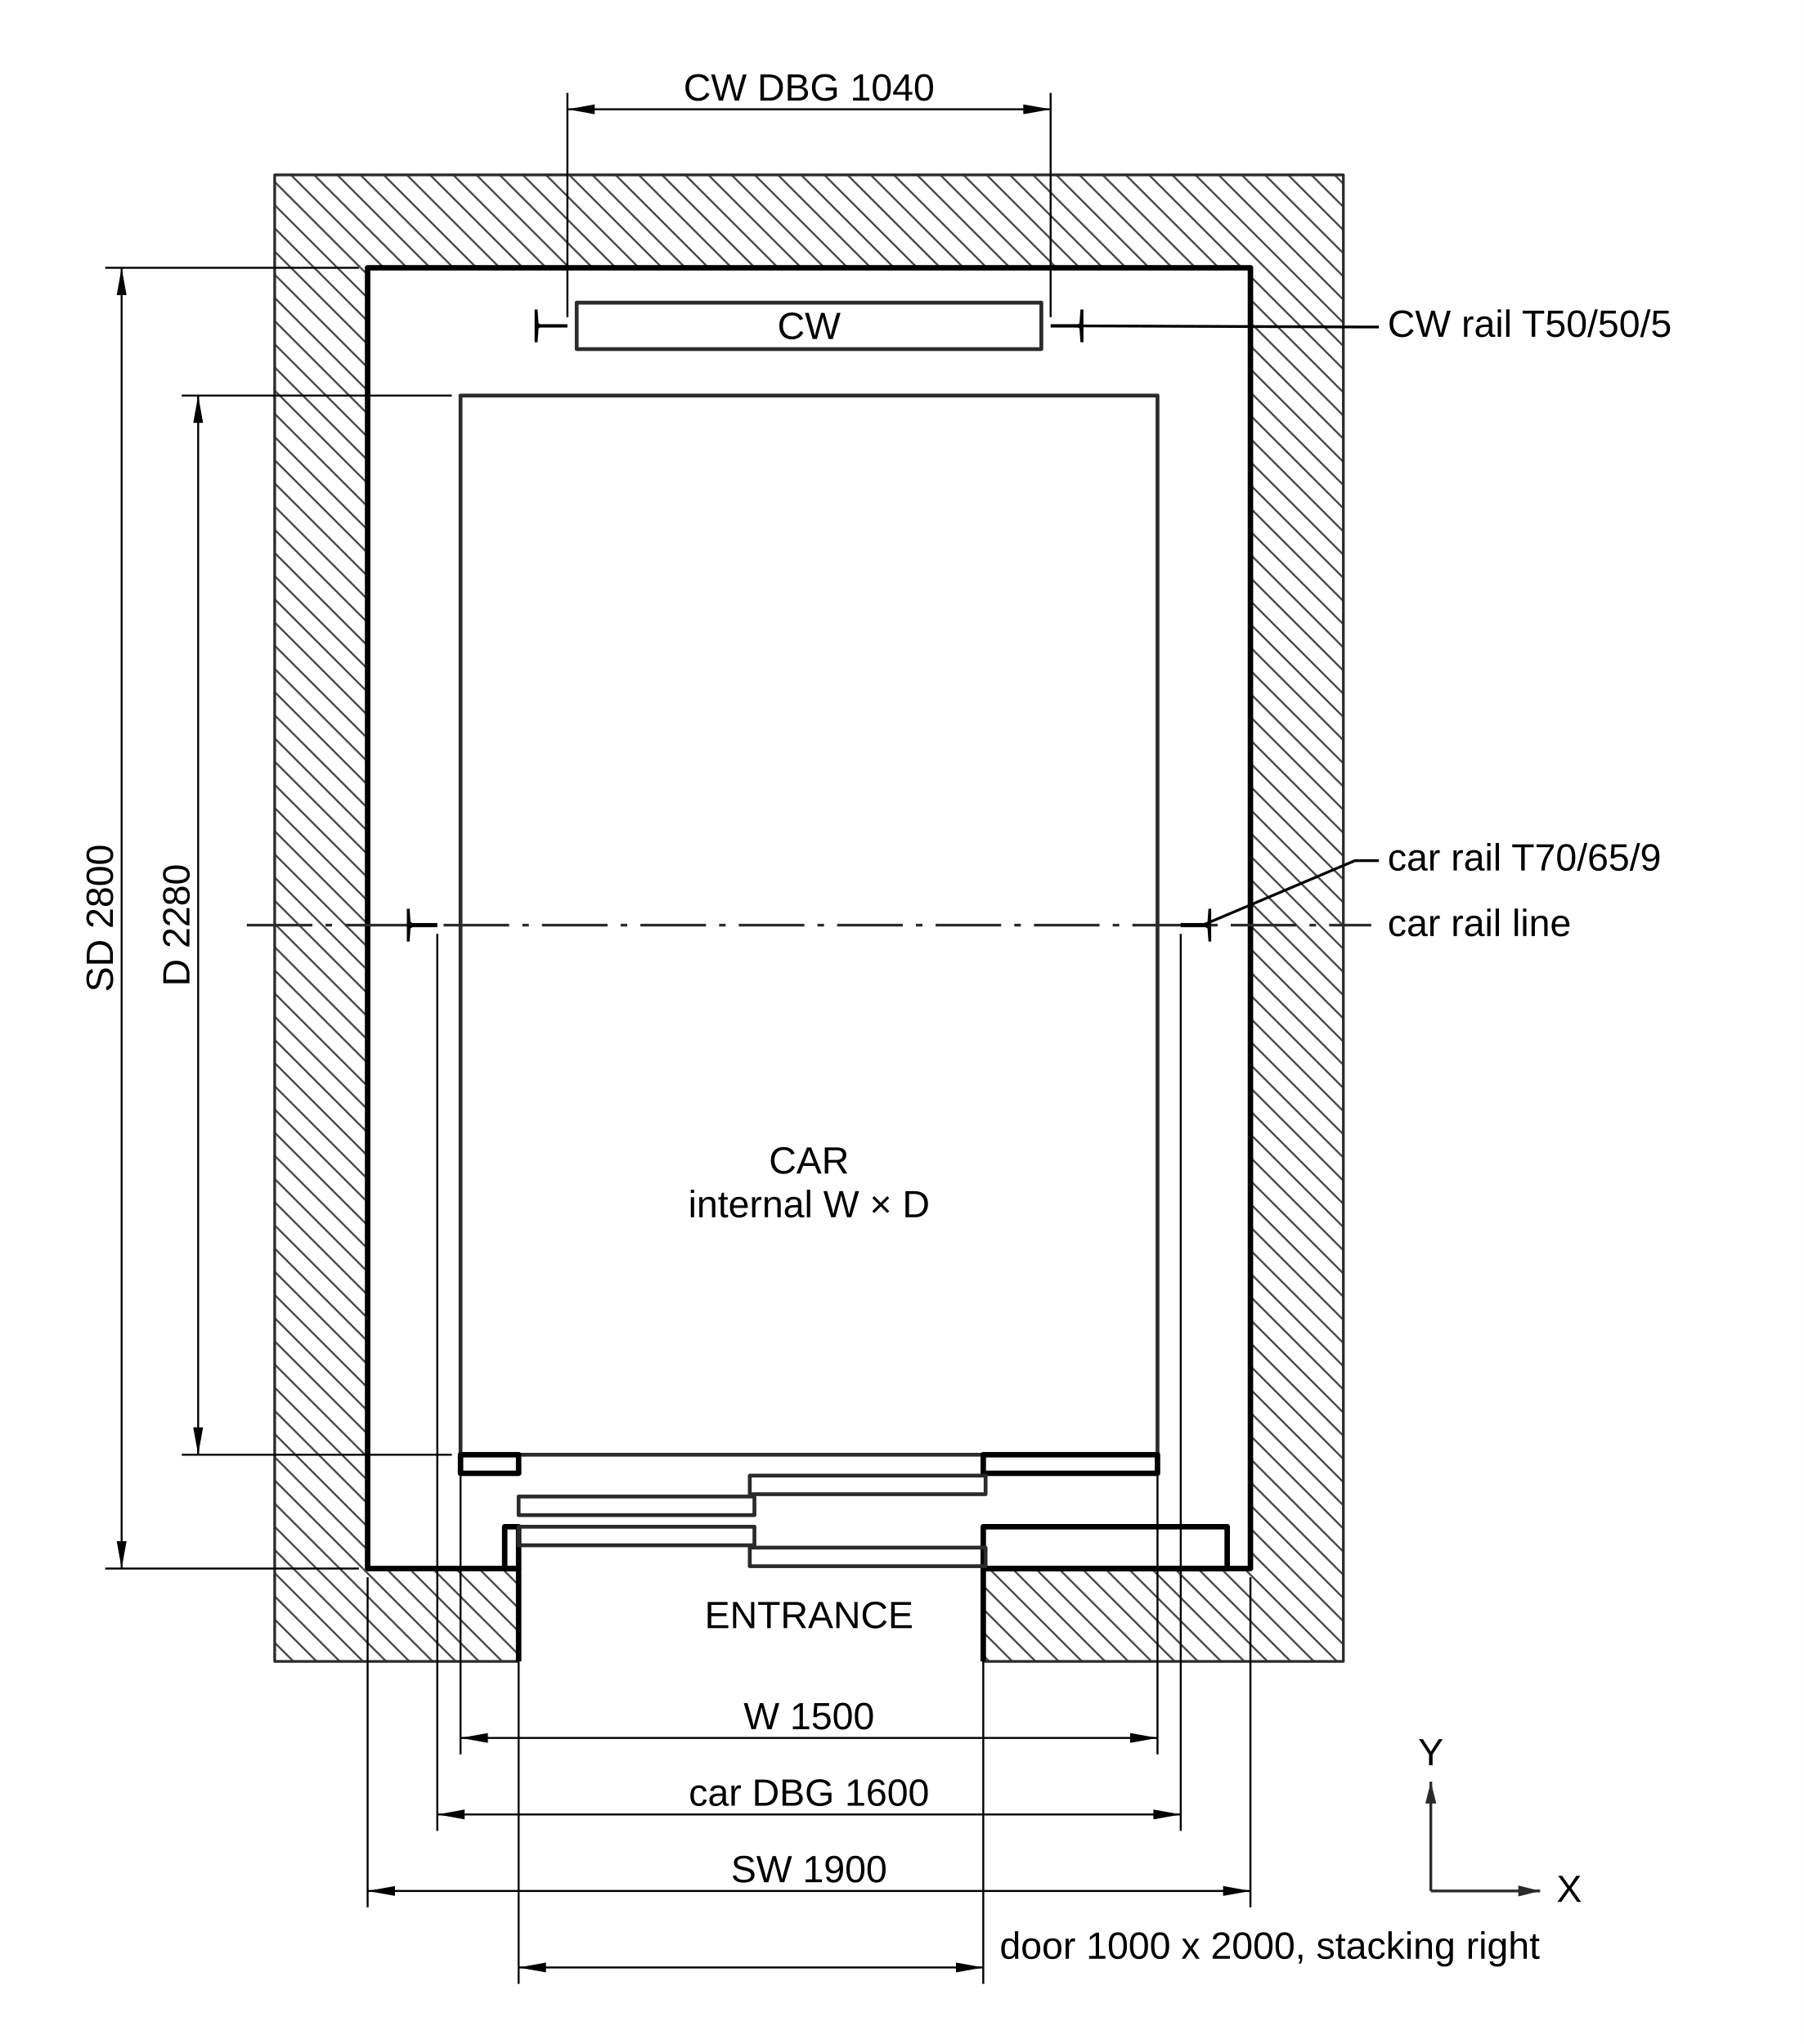
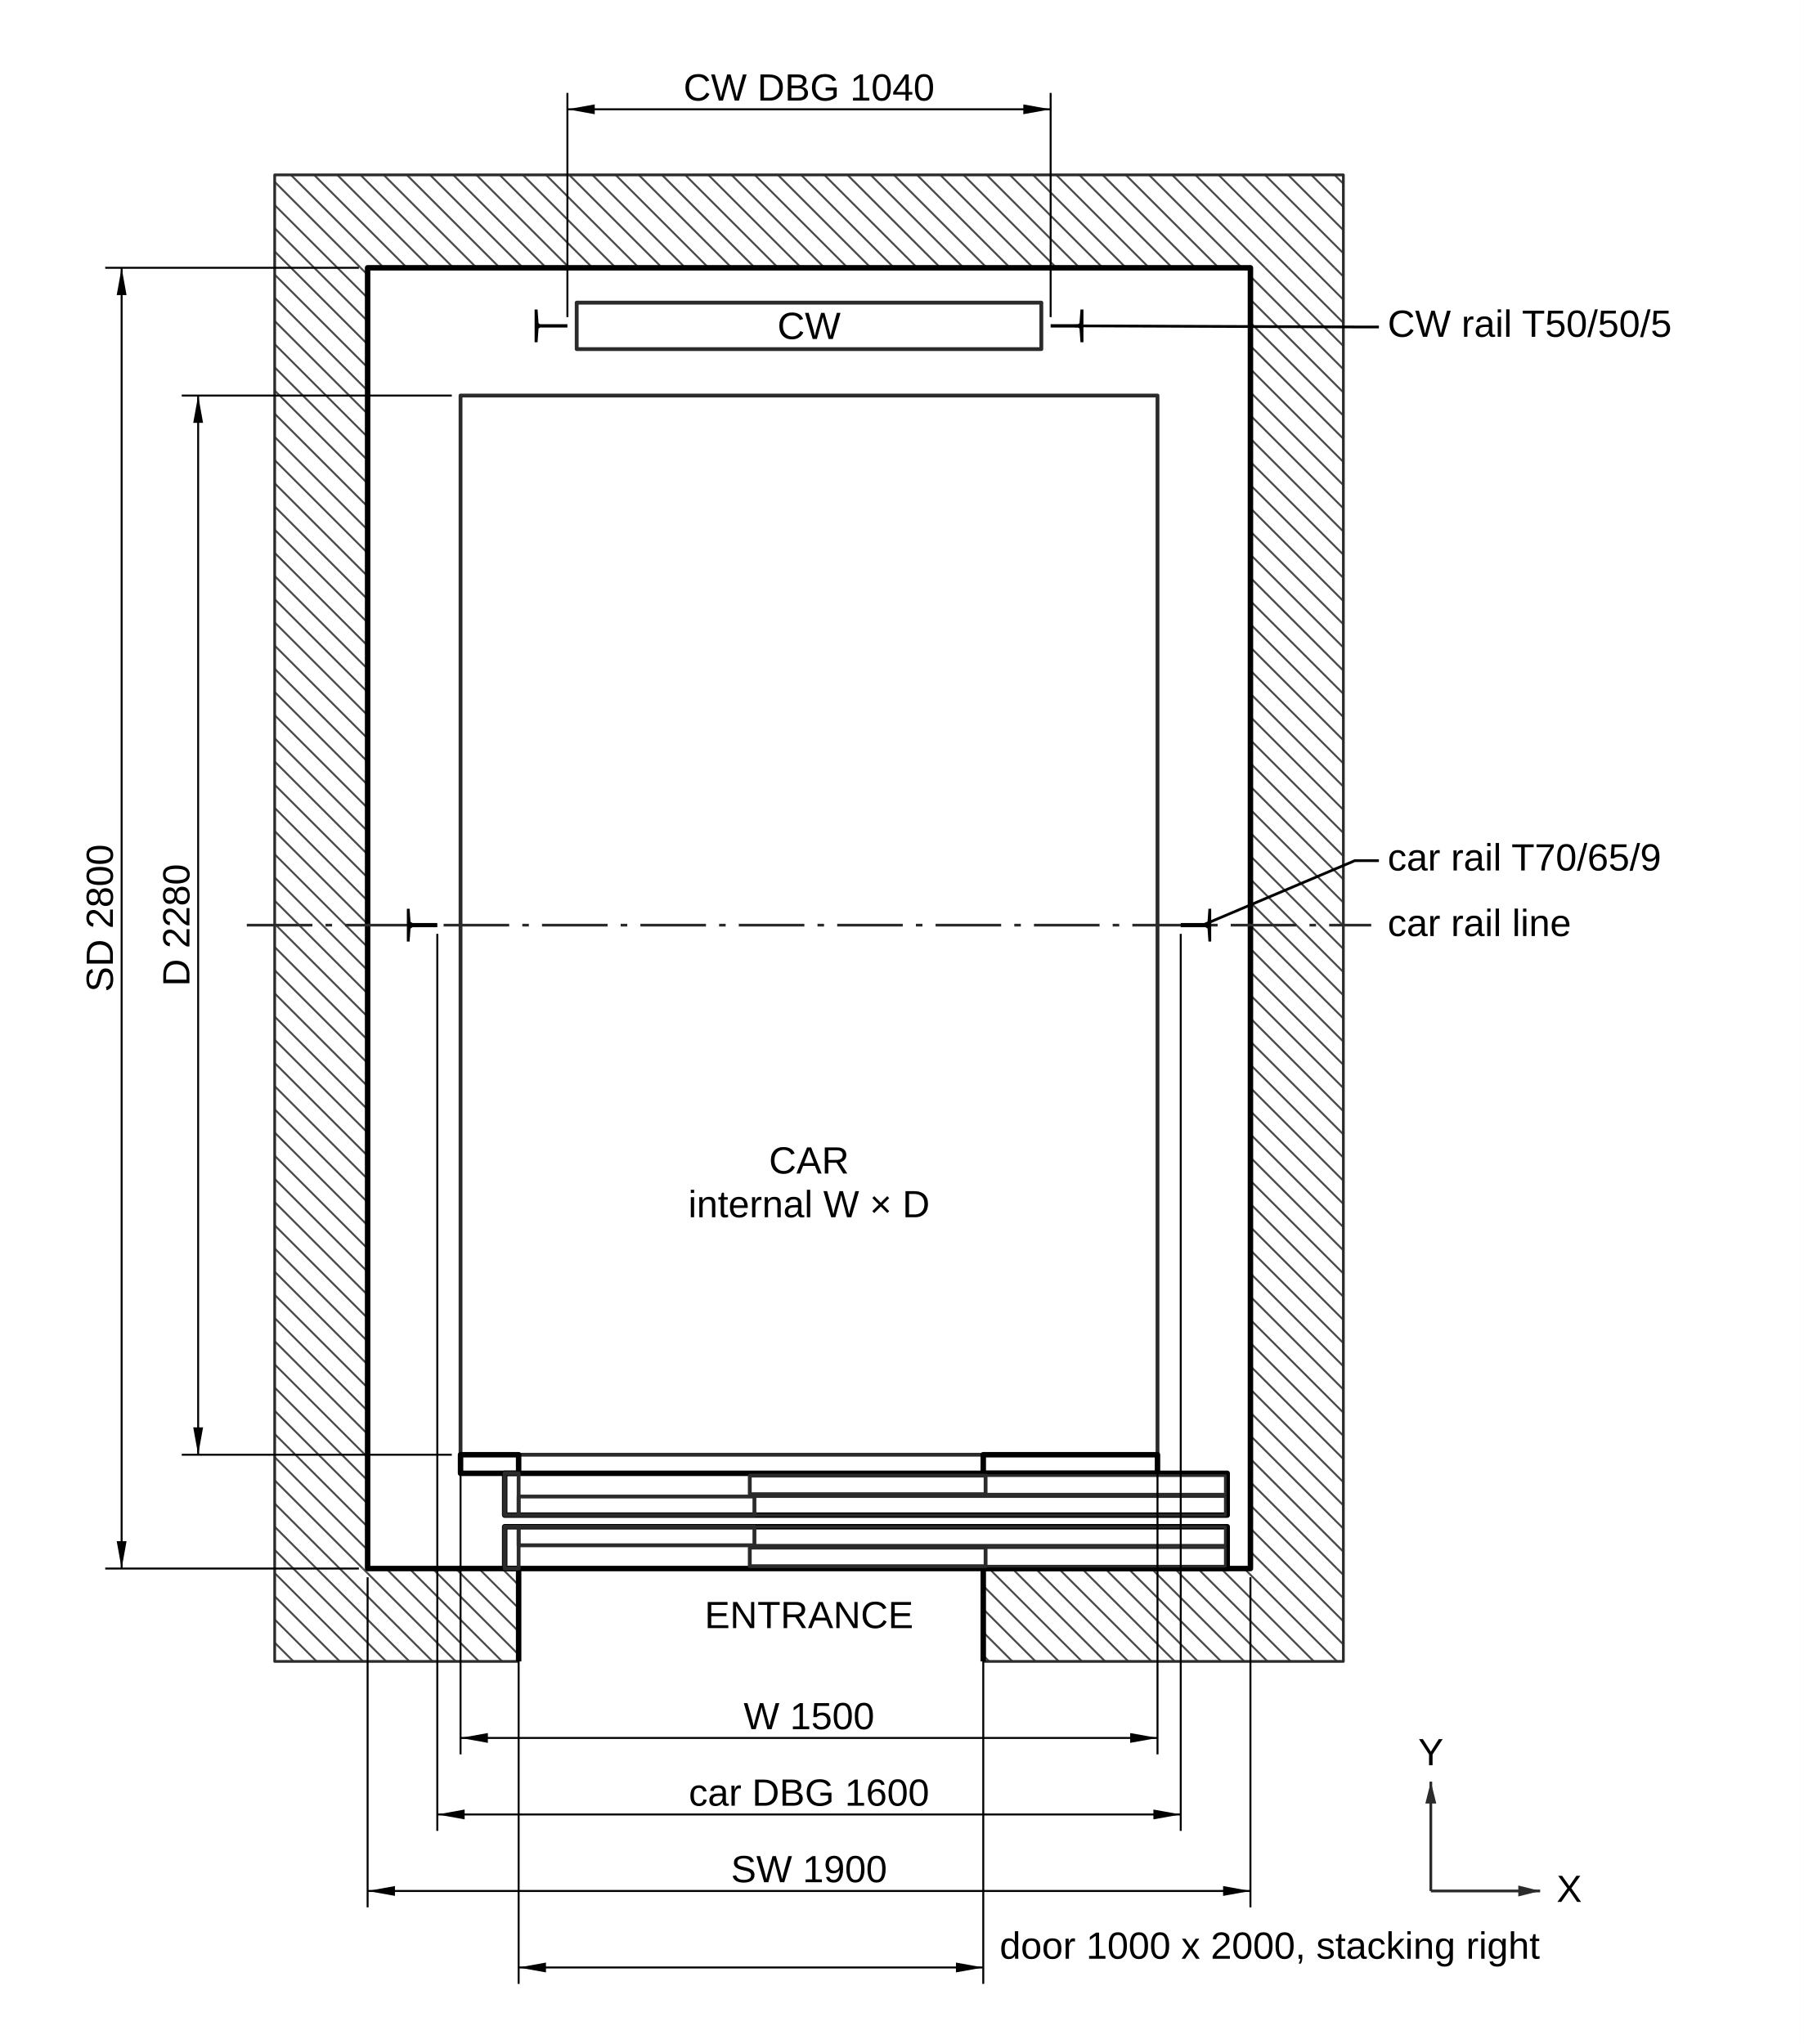
<svg xmlns="http://www.w3.org/2000/svg" version="1.1" width="165mm" height="187mm" viewBox="0 0 1650 1870" data-figure="F1" data-view="0.043,-200,3000,25.125,16">
  <rect x="0" y="0" width="1650" height="1870" fill="#FFFFFF" />
  <polyline points="1220.66,160 1228.75,168.09" fill="none" stroke="#4A4A4A" stroke-width="1.8" stroke-linejoin="round" stroke-linecap="butt" />
  <polyline points="1199.45,160 1228.75,189.3" fill="none" stroke="#4A4A4A" stroke-width="1.8" stroke-linejoin="round" stroke-linecap="butt" />
  <polyline points="1178.23,160 1228.75,210.52" fill="none" stroke="#4A4A4A" stroke-width="1.8" stroke-linejoin="round" stroke-linecap="butt" />
  <polyline points="1157.02,160 1228.75,231.73" fill="none" stroke="#4A4A4A" stroke-width="1.8" stroke-linejoin="round" stroke-linecap="butt" />
  <polyline points="1135.81,160 1220.81,245" fill="none" stroke="#4A4A4A" stroke-width="1.8" stroke-linejoin="round" stroke-linecap="butt" />
  <polyline points="1114.59,160 1199.59,245" fill="none" stroke="#4A4A4A" stroke-width="1.8" stroke-linejoin="round" stroke-linecap="butt" />
  <polyline points="1093.38,160 1178.38,245" fill="none" stroke="#4A4A4A" stroke-width="1.8" stroke-linejoin="round" stroke-linecap="butt" />
  <polyline points="1072.17,160 1157.17,245" fill="none" stroke="#4A4A4A" stroke-width="1.8" stroke-linejoin="round" stroke-linecap="butt" />
  <polyline points="1050.95,160 1135.95,245" fill="none" stroke="#4A4A4A" stroke-width="1.8" stroke-linejoin="round" stroke-linecap="butt" />
  <polyline points="1029.74,160 1114.74,245" fill="none" stroke="#4A4A4A" stroke-width="1.8" stroke-linejoin="round" stroke-linecap="butt" />
  <polyline points="1008.53,160 1093.53,245" fill="none" stroke="#4A4A4A" stroke-width="1.8" stroke-linejoin="round" stroke-linecap="butt" />
  <polyline points="987.31,160 1072.31,245" fill="none" stroke="#4A4A4A" stroke-width="1.8" stroke-linejoin="round" stroke-linecap="butt" />
  <polyline points="966.1,160 1051.1,245" fill="none" stroke="#4A4A4A" stroke-width="1.8" stroke-linejoin="round" stroke-linecap="butt" />
  <polyline points="944.89,160 1029.89,245" fill="none" stroke="#4A4A4A" stroke-width="1.8" stroke-linejoin="round" stroke-linecap="butt" />
  <polyline points="923.68,160 1008.68,245" fill="none" stroke="#4A4A4A" stroke-width="1.8" stroke-linejoin="round" stroke-linecap="butt" />
  <polyline points="902.46,160 987.46,245" fill="none" stroke="#4A4A4A" stroke-width="1.8" stroke-linejoin="round" stroke-linecap="butt" />
  <polyline points="881.25,160 966.25,245" fill="none" stroke="#4A4A4A" stroke-width="1.8" stroke-linejoin="round" stroke-linecap="butt" />
  <polyline points="860.04,160 945.04,245" fill="none" stroke="#4A4A4A" stroke-width="1.8" stroke-linejoin="round" stroke-linecap="butt" />
  <polyline points="838.82,160 923.82,245" fill="none" stroke="#4A4A4A" stroke-width="1.8" stroke-linejoin="round" stroke-linecap="butt" />
  <polyline points="817.61,160 902.61,245" fill="none" stroke="#4A4A4A" stroke-width="1.8" stroke-linejoin="round" stroke-linecap="butt" />
  <polyline points="796.4,160 881.4,245" fill="none" stroke="#4A4A4A" stroke-width="1.8" stroke-linejoin="round" stroke-linecap="butt" />
  <polyline points="775.18,160 860.18,245" fill="none" stroke="#4A4A4A" stroke-width="1.8" stroke-linejoin="round" stroke-linecap="butt" />
  <polyline points="753.97,160 838.97,245" fill="none" stroke="#4A4A4A" stroke-width="1.8" stroke-linejoin="round" stroke-linecap="butt" />
  <polyline points="732.76,160 817.76,245" fill="none" stroke="#4A4A4A" stroke-width="1.8" stroke-linejoin="round" stroke-linecap="butt" />
  <polyline points="711.54,160 796.54,245" fill="none" stroke="#4A4A4A" stroke-width="1.8" stroke-linejoin="round" stroke-linecap="butt" />
  <polyline points="690.33,160 775.33,245" fill="none" stroke="#4A4A4A" stroke-width="1.8" stroke-linejoin="round" stroke-linecap="butt" />
  <polyline points="669.12,160 754.12,245" fill="none" stroke="#4A4A4A" stroke-width="1.8" stroke-linejoin="round" stroke-linecap="butt" />
  <polyline points="647.9,160 732.9,245" fill="none" stroke="#4A4A4A" stroke-width="1.8" stroke-linejoin="round" stroke-linecap="butt" />
  <polyline points="626.69,160 711.69,245" fill="none" stroke="#4A4A4A" stroke-width="1.8" stroke-linejoin="round" stroke-linecap="butt" />
  <polyline points="605.48,160 690.48,245" fill="none" stroke="#4A4A4A" stroke-width="1.8" stroke-linejoin="round" stroke-linecap="butt" />
  <polyline points="584.26,160 669.26,245" fill="none" stroke="#4A4A4A" stroke-width="1.8" stroke-linejoin="round" stroke-linecap="butt" />
  <polyline points="563.05,160 648.05,245" fill="none" stroke="#4A4A4A" stroke-width="1.8" stroke-linejoin="round" stroke-linecap="butt" />
  <polyline points="541.84,160 626.84,245" fill="none" stroke="#4A4A4A" stroke-width="1.8" stroke-linejoin="round" stroke-linecap="butt" />
  <polyline points="520.62,160 605.62,245" fill="none" stroke="#4A4A4A" stroke-width="1.8" stroke-linejoin="round" stroke-linecap="butt" />
  <polyline points="499.41,160 584.41,245" fill="none" stroke="#4A4A4A" stroke-width="1.8" stroke-linejoin="round" stroke-linecap="butt" />
  <polyline points="478.2,160 563.2,245" fill="none" stroke="#4A4A4A" stroke-width="1.8" stroke-linejoin="round" stroke-linecap="butt" />
  <polyline points="456.98,160 541.98,245" fill="none" stroke="#4A4A4A" stroke-width="1.8" stroke-linejoin="round" stroke-linecap="butt" />
  <polyline points="435.77,160 520.77,245" fill="none" stroke="#4A4A4A" stroke-width="1.8" stroke-linejoin="round" stroke-linecap="butt" />
  <polyline points="414.56,160 499.56,245" fill="none" stroke="#4A4A4A" stroke-width="1.8" stroke-linejoin="round" stroke-linecap="butt" />
  <polyline points="393.35,160 478.35,245" fill="none" stroke="#4A4A4A" stroke-width="1.8" stroke-linejoin="round" stroke-linecap="butt" />
  <polyline points="372.13,160 457.13,245" fill="none" stroke="#4A4A4A" stroke-width="1.8" stroke-linejoin="round" stroke-linecap="butt" />
  <polyline points="350.92,160 435.92,245" fill="none" stroke="#4A4A4A" stroke-width="1.8" stroke-linejoin="round" stroke-linecap="butt" />
  <polyline points="329.71,160 414.71,245" fill="none" stroke="#4A4A4A" stroke-width="1.8" stroke-linejoin="round" stroke-linecap="butt" />
  <polyline points="308.49,160 393.49,245" fill="none" stroke="#4A4A4A" stroke-width="1.8" stroke-linejoin="round" stroke-linecap="butt" />
  <polyline points="287.28,160 372.28,245" fill="none" stroke="#4A4A4A" stroke-width="1.8" stroke-linejoin="round" stroke-linecap="butt" />
  <polyline points="266.07,160 351.07,245" fill="none" stroke="#4A4A4A" stroke-width="1.8" stroke-linejoin="round" stroke-linecap="butt" />
  <polyline points="251.25,166.4 329.85,245" fill="none" stroke="#4A4A4A" stroke-width="1.8" stroke-linejoin="round" stroke-linecap="butt" />
  <polyline points="251.25,187.61 308.64,245" fill="none" stroke="#4A4A4A" stroke-width="1.8" stroke-linejoin="round" stroke-linecap="butt" />
  <polyline points="251.25,208.82 287.43,245" fill="none" stroke="#4A4A4A" stroke-width="1.8" stroke-linejoin="round" stroke-linecap="butt" />
  <polyline points="251.25,230.04 266.21,245" fill="none" stroke="#4A4A4A" stroke-width="1.8" stroke-linejoin="round" stroke-linecap="butt" />
  <polyline points="329.85,245 336.25,251.4" fill="none" stroke="#4A4A4A" stroke-width="1.8" stroke-linejoin="round" stroke-linecap="butt" />
  <polyline points="308.64,245 336.25,272.61" fill="none" stroke="#4A4A4A" stroke-width="1.8" stroke-linejoin="round" stroke-linecap="butt" />
  <polyline points="287.43,245 336.25,293.82" fill="none" stroke="#4A4A4A" stroke-width="1.8" stroke-linejoin="round" stroke-linecap="butt" />
  <polyline points="266.21,245 336.25,315.04" fill="none" stroke="#4A4A4A" stroke-width="1.8" stroke-linejoin="round" stroke-linecap="butt" />
  <polyline points="251.25,251.25 336.25,336.25" fill="none" stroke="#4A4A4A" stroke-width="1.8" stroke-linejoin="round" stroke-linecap="butt" />
  <polyline points="251.25,272.46 336.25,357.46" fill="none" stroke="#4A4A4A" stroke-width="1.8" stroke-linejoin="round" stroke-linecap="butt" />
  <polyline points="251.25,293.68 336.25,378.68" fill="none" stroke="#4A4A4A" stroke-width="1.8" stroke-linejoin="round" stroke-linecap="butt" />
  <polyline points="251.25,314.89 336.25,399.89" fill="none" stroke="#4A4A4A" stroke-width="1.8" stroke-linejoin="round" stroke-linecap="butt" />
  <polyline points="251.25,336.1 336.25,421.1" fill="none" stroke="#4A4A4A" stroke-width="1.8" stroke-linejoin="round" stroke-linecap="butt" />
  <polyline points="251.25,357.32 336.25,442.32" fill="none" stroke="#4A4A4A" stroke-width="1.8" stroke-linejoin="round" stroke-linecap="butt" />
  <polyline points="251.25,378.53 336.25,463.53" fill="none" stroke="#4A4A4A" stroke-width="1.8" stroke-linejoin="round" stroke-linecap="butt" />
  <polyline points="251.25,399.74 336.25,484.74" fill="none" stroke="#4A4A4A" stroke-width="1.8" stroke-linejoin="round" stroke-linecap="butt" />
  <polyline points="251.25,420.96 336.25,505.96" fill="none" stroke="#4A4A4A" stroke-width="1.8" stroke-linejoin="round" stroke-linecap="butt" />
  <polyline points="251.25,442.17 336.25,527.17" fill="none" stroke="#4A4A4A" stroke-width="1.8" stroke-linejoin="round" stroke-linecap="butt" />
  <polyline points="251.25,463.38 336.25,548.38" fill="none" stroke="#4A4A4A" stroke-width="1.8" stroke-linejoin="round" stroke-linecap="butt" />
  <polyline points="251.25,484.6 336.25,569.6" fill="none" stroke="#4A4A4A" stroke-width="1.8" stroke-linejoin="round" stroke-linecap="butt" />
  <polyline points="251.25,505.81 336.25,590.81" fill="none" stroke="#4A4A4A" stroke-width="1.8" stroke-linejoin="round" stroke-linecap="butt" />
  <polyline points="251.25,527.02 336.25,612.02" fill="none" stroke="#4A4A4A" stroke-width="1.8" stroke-linejoin="round" stroke-linecap="butt" />
  <polyline points="251.25,548.23 336.25,633.23" fill="none" stroke="#4A4A4A" stroke-width="1.8" stroke-linejoin="round" stroke-linecap="butt" />
  <polyline points="251.25,569.45 336.25,654.45" fill="none" stroke="#4A4A4A" stroke-width="1.8" stroke-linejoin="round" stroke-linecap="butt" />
  <polyline points="251.25,590.66 336.25,675.66" fill="none" stroke="#4A4A4A" stroke-width="1.8" stroke-linejoin="round" stroke-linecap="butt" />
  <polyline points="251.25,611.87 336.25,696.87" fill="none" stroke="#4A4A4A" stroke-width="1.8" stroke-linejoin="round" stroke-linecap="butt" />
  <polyline points="251.25,633.09 336.25,718.09" fill="none" stroke="#4A4A4A" stroke-width="1.8" stroke-linejoin="round" stroke-linecap="butt" />
  <polyline points="251.25,654.3 336.25,739.3" fill="none" stroke="#4A4A4A" stroke-width="1.8" stroke-linejoin="round" stroke-linecap="butt" />
  <polyline points="251.25,675.51 336.25,760.51" fill="none" stroke="#4A4A4A" stroke-width="1.8" stroke-linejoin="round" stroke-linecap="butt" />
  <polyline points="251.25,696.73 336.25,781.73" fill="none" stroke="#4A4A4A" stroke-width="1.8" stroke-linejoin="round" stroke-linecap="butt" />
  <polyline points="251.25,717.94 336.25,802.94" fill="none" stroke="#4A4A4A" stroke-width="1.8" stroke-linejoin="round" stroke-linecap="butt" />
  <polyline points="251.25,739.15 336.25,824.15" fill="none" stroke="#4A4A4A" stroke-width="1.8" stroke-linejoin="round" stroke-linecap="butt" />
  <polyline points="251.25,760.37 336.25,845.37" fill="none" stroke="#4A4A4A" stroke-width="1.8" stroke-linejoin="round" stroke-linecap="butt" />
  <polyline points="251.25,781.58 336.25,866.58" fill="none" stroke="#4A4A4A" stroke-width="1.8" stroke-linejoin="round" stroke-linecap="butt" />
  <polyline points="251.25,802.79 336.25,887.79" fill="none" stroke="#4A4A4A" stroke-width="1.8" stroke-linejoin="round" stroke-linecap="butt" />
  <polyline points="251.25,824.01 336.25,909.01" fill="none" stroke="#4A4A4A" stroke-width="1.8" stroke-linejoin="round" stroke-linecap="butt" />
  <polyline points="251.25,845.22 336.25,930.22" fill="none" stroke="#4A4A4A" stroke-width="1.8" stroke-linejoin="round" stroke-linecap="butt" />
  <polyline points="251.25,866.43 336.25,951.43" fill="none" stroke="#4A4A4A" stroke-width="1.8" stroke-linejoin="round" stroke-linecap="butt" />
  <polyline points="251.25,887.65 336.25,972.65" fill="none" stroke="#4A4A4A" stroke-width="1.8" stroke-linejoin="round" stroke-linecap="butt" />
  <polyline points="251.25,908.86 336.25,993.86" fill="none" stroke="#4A4A4A" stroke-width="1.8" stroke-linejoin="round" stroke-linecap="butt" />
  <polyline points="251.25,930.07 336.25,1015.07" fill="none" stroke="#4A4A4A" stroke-width="1.8" stroke-linejoin="round" stroke-linecap="butt" />
  <polyline points="251.25,951.29 336.25,1036.29" fill="none" stroke="#4A4A4A" stroke-width="1.8" stroke-linejoin="round" stroke-linecap="butt" />
  <polyline points="251.25,972.5 336.25,1057.5" fill="none" stroke="#4A4A4A" stroke-width="1.8" stroke-linejoin="round" stroke-linecap="butt" />
  <polyline points="251.25,993.71 336.25,1078.71" fill="none" stroke="#4A4A4A" stroke-width="1.8" stroke-linejoin="round" stroke-linecap="butt" />
  <polyline points="251.25,1014.93 336.25,1099.93" fill="none" stroke="#4A4A4A" stroke-width="1.8" stroke-linejoin="round" stroke-linecap="butt" />
  <polyline points="251.25,1036.14 336.25,1121.14" fill="none" stroke="#4A4A4A" stroke-width="1.8" stroke-linejoin="round" stroke-linecap="butt" />
  <polyline points="251.25,1057.35 336.25,1142.35" fill="none" stroke="#4A4A4A" stroke-width="1.8" stroke-linejoin="round" stroke-linecap="butt" />
  <polyline points="251.25,1078.56 336.25,1163.56" fill="none" stroke="#4A4A4A" stroke-width="1.8" stroke-linejoin="round" stroke-linecap="butt" />
  <polyline points="251.25,1099.78 336.25,1184.78" fill="none" stroke="#4A4A4A" stroke-width="1.8" stroke-linejoin="round" stroke-linecap="butt" />
  <polyline points="251.25,1120.99 336.25,1205.99" fill="none" stroke="#4A4A4A" stroke-width="1.8" stroke-linejoin="round" stroke-linecap="butt" />
  <polyline points="251.25,1142.2 336.25,1227.2" fill="none" stroke="#4A4A4A" stroke-width="1.8" stroke-linejoin="round" stroke-linecap="butt" />
  <polyline points="251.25,1163.42 336.25,1248.42" fill="none" stroke="#4A4A4A" stroke-width="1.8" stroke-linejoin="round" stroke-linecap="butt" />
  <polyline points="251.25,1184.63 336.25,1269.63" fill="none" stroke="#4A4A4A" stroke-width="1.8" stroke-linejoin="round" stroke-linecap="butt" />
  <polyline points="251.25,1205.84 336.25,1290.84" fill="none" stroke="#4A4A4A" stroke-width="1.8" stroke-linejoin="round" stroke-linecap="butt" />
  <polyline points="251.25,1227.06 336.25,1312.06" fill="none" stroke="#4A4A4A" stroke-width="1.8" stroke-linejoin="round" stroke-linecap="butt" />
  <polyline points="251.25,1248.27 336.25,1333.27" fill="none" stroke="#4A4A4A" stroke-width="1.8" stroke-linejoin="round" stroke-linecap="butt" />
  <polyline points="251.25,1269.48 336.25,1354.48" fill="none" stroke="#4A4A4A" stroke-width="1.8" stroke-linejoin="round" stroke-linecap="butt" />
  <polyline points="251.25,1290.7 336.25,1375.7" fill="none" stroke="#4A4A4A" stroke-width="1.8" stroke-linejoin="round" stroke-linecap="butt" />
  <polyline points="251.25,1311.91 336.25,1396.91" fill="none" stroke="#4A4A4A" stroke-width="1.8" stroke-linejoin="round" stroke-linecap="butt" />
  <polyline points="251.25,1333.12 336.25,1418.12" fill="none" stroke="#4A4A4A" stroke-width="1.8" stroke-linejoin="round" stroke-linecap="butt" />
  <polyline points="251.25,1354.34 331.91,1435" fill="none" stroke="#4A4A4A" stroke-width="1.8" stroke-linejoin="round" stroke-linecap="butt" />
  <polyline points="251.25,1375.55 310.7,1435" fill="none" stroke="#4A4A4A" stroke-width="1.8" stroke-linejoin="round" stroke-linecap="butt" />
  <polyline points="251.25,1396.76 289.49,1435" fill="none" stroke="#4A4A4A" stroke-width="1.8" stroke-linejoin="round" stroke-linecap="butt" />
  <polyline points="251.25,1417.98 268.27,1435" fill="none" stroke="#4A4A4A" stroke-width="1.8" stroke-linejoin="round" stroke-linecap="butt" />
  <polyline points="1220.81,245 1228.75,252.94" fill="none" stroke="#4A4A4A" stroke-width="1.8" stroke-linejoin="round" stroke-linecap="butt" />
  <polyline points="1199.59,245 1228.75,274.16" fill="none" stroke="#4A4A4A" stroke-width="1.8" stroke-linejoin="round" stroke-linecap="butt" />
  <polyline points="1178.38,245 1228.75,295.37" fill="none" stroke="#4A4A4A" stroke-width="1.8" stroke-linejoin="round" stroke-linecap="butt" />
  <polyline points="1157.17,245 1228.75,316.58" fill="none" stroke="#4A4A4A" stroke-width="1.8" stroke-linejoin="round" stroke-linecap="butt" />
  <polyline points="1143.75,252.8 1228.75,337.8" fill="none" stroke="#4A4A4A" stroke-width="1.8" stroke-linejoin="round" stroke-linecap="butt" />
  <polyline points="1143.75,274.01 1228.75,359.01" fill="none" stroke="#4A4A4A" stroke-width="1.8" stroke-linejoin="round" stroke-linecap="butt" />
  <polyline points="1143.75,295.22 1228.75,380.22" fill="none" stroke="#4A4A4A" stroke-width="1.8" stroke-linejoin="round" stroke-linecap="butt" />
  <polyline points="1143.75,316.44 1228.75,401.44" fill="none" stroke="#4A4A4A" stroke-width="1.8" stroke-linejoin="round" stroke-linecap="butt" />
  <polyline points="1143.75,337.65 1228.75,422.65" fill="none" stroke="#4A4A4A" stroke-width="1.8" stroke-linejoin="round" stroke-linecap="butt" />
  <polyline points="1143.75,358.86 1228.75,443.86" fill="none" stroke="#4A4A4A" stroke-width="1.8" stroke-linejoin="round" stroke-linecap="butt" />
  <polyline points="1143.75,380.07 1228.75,465.07" fill="none" stroke="#4A4A4A" stroke-width="1.8" stroke-linejoin="round" stroke-linecap="butt" />
  <polyline points="1143.75,401.29 1228.75,486.29" fill="none" stroke="#4A4A4A" stroke-width="1.8" stroke-linejoin="round" stroke-linecap="butt" />
  <polyline points="1143.75,422.5 1228.75,507.5" fill="none" stroke="#4A4A4A" stroke-width="1.8" stroke-linejoin="round" stroke-linecap="butt" />
  <polyline points="1143.75,443.71 1228.75,528.71" fill="none" stroke="#4A4A4A" stroke-width="1.8" stroke-linejoin="round" stroke-linecap="butt" />
  <polyline points="1143.75,464.93 1228.75,549.93" fill="none" stroke="#4A4A4A" stroke-width="1.8" stroke-linejoin="round" stroke-linecap="butt" />
  <polyline points="1143.75,486.14 1228.75,571.14" fill="none" stroke="#4A4A4A" stroke-width="1.8" stroke-linejoin="round" stroke-linecap="butt" />
  <polyline points="1143.75,507.35 1228.75,592.35" fill="none" stroke="#4A4A4A" stroke-width="1.8" stroke-linejoin="round" stroke-linecap="butt" />
  <polyline points="1143.75,528.57 1228.75,613.57" fill="none" stroke="#4A4A4A" stroke-width="1.8" stroke-linejoin="round" stroke-linecap="butt" />
  <polyline points="1143.75,549.78 1228.75,634.78" fill="none" stroke="#4A4A4A" stroke-width="1.8" stroke-linejoin="round" stroke-linecap="butt" />
  <polyline points="1143.75,570.99 1228.75,655.99" fill="none" stroke="#4A4A4A" stroke-width="1.8" stroke-linejoin="round" stroke-linecap="butt" />
  <polyline points="1143.75,592.21 1228.75,677.21" fill="none" stroke="#4A4A4A" stroke-width="1.8" stroke-linejoin="round" stroke-linecap="butt" />
  <polyline points="1143.75,613.42 1228.75,698.42" fill="none" stroke="#4A4A4A" stroke-width="1.8" stroke-linejoin="round" stroke-linecap="butt" />
  <polyline points="1143.75,634.63 1228.75,719.63" fill="none" stroke="#4A4A4A" stroke-width="1.8" stroke-linejoin="round" stroke-linecap="butt" />
  <polyline points="1143.75,655.85 1228.75,740.85" fill="none" stroke="#4A4A4A" stroke-width="1.8" stroke-linejoin="round" stroke-linecap="butt" />
  <polyline points="1143.75,677.06 1228.75,762.06" fill="none" stroke="#4A4A4A" stroke-width="1.8" stroke-linejoin="round" stroke-linecap="butt" />
  <polyline points="1143.75,698.27 1228.75,783.27" fill="none" stroke="#4A4A4A" stroke-width="1.8" stroke-linejoin="round" stroke-linecap="butt" />
  <polyline points="1143.75,719.49 1228.75,804.49" fill="none" stroke="#4A4A4A" stroke-width="1.8" stroke-linejoin="round" stroke-linecap="butt" />
  <polyline points="1143.75,740.7 1228.75,825.7" fill="none" stroke="#4A4A4A" stroke-width="1.8" stroke-linejoin="round" stroke-linecap="butt" />
  <polyline points="1143.75,761.91 1228.75,846.91" fill="none" stroke="#4A4A4A" stroke-width="1.8" stroke-linejoin="round" stroke-linecap="butt" />
  <polyline points="1143.75,783.13 1228.75,868.13" fill="none" stroke="#4A4A4A" stroke-width="1.8" stroke-linejoin="round" stroke-linecap="butt" />
  <polyline points="1143.75,804.34 1228.75,889.34" fill="none" stroke="#4A4A4A" stroke-width="1.8" stroke-linejoin="round" stroke-linecap="butt" />
  <polyline points="1143.75,825.55 1228.75,910.55" fill="none" stroke="#4A4A4A" stroke-width="1.8" stroke-linejoin="round" stroke-linecap="butt" />
  <polyline points="1143.75,846.77 1228.75,931.77" fill="none" stroke="#4A4A4A" stroke-width="1.8" stroke-linejoin="round" stroke-linecap="butt" />
  <polyline points="1143.75,867.98 1228.75,952.98" fill="none" stroke="#4A4A4A" stroke-width="1.8" stroke-linejoin="round" stroke-linecap="butt" />
  <polyline points="1143.75,889.19 1228.75,974.19" fill="none" stroke="#4A4A4A" stroke-width="1.8" stroke-linejoin="round" stroke-linecap="butt" />
  <polyline points="1143.75,910.4 1228.75,995.4" fill="none" stroke="#4A4A4A" stroke-width="1.8" stroke-linejoin="round" stroke-linecap="butt" />
  <polyline points="1143.75,931.62 1228.75,1016.62" fill="none" stroke="#4A4A4A" stroke-width="1.8" stroke-linejoin="round" stroke-linecap="butt" />
  <polyline points="1143.75,952.83 1228.75,1037.83" fill="none" stroke="#4A4A4A" stroke-width="1.8" stroke-linejoin="round" stroke-linecap="butt" />
  <polyline points="1143.75,974.04 1228.75,1059.04" fill="none" stroke="#4A4A4A" stroke-width="1.8" stroke-linejoin="round" stroke-linecap="butt" />
  <polyline points="1143.75,995.26 1228.75,1080.26" fill="none" stroke="#4A4A4A" stroke-width="1.8" stroke-linejoin="round" stroke-linecap="butt" />
  <polyline points="1143.75,1016.47 1228.75,1101.47" fill="none" stroke="#4A4A4A" stroke-width="1.8" stroke-linejoin="round" stroke-linecap="butt" />
  <polyline points="1143.75,1037.68 1228.75,1122.68" fill="none" stroke="#4A4A4A" stroke-width="1.8" stroke-linejoin="round" stroke-linecap="butt" />
  <polyline points="1143.75,1058.9 1228.75,1143.9" fill="none" stroke="#4A4A4A" stroke-width="1.8" stroke-linejoin="round" stroke-linecap="butt" />
  <polyline points="1143.75,1080.11 1228.75,1165.11" fill="none" stroke="#4A4A4A" stroke-width="1.8" stroke-linejoin="round" stroke-linecap="butt" />
  <polyline points="1143.75,1101.32 1228.75,1186.32" fill="none" stroke="#4A4A4A" stroke-width="1.8" stroke-linejoin="round" stroke-linecap="butt" />
  <polyline points="1143.75,1122.54 1228.75,1207.54" fill="none" stroke="#4A4A4A" stroke-width="1.8" stroke-linejoin="round" stroke-linecap="butt" />
  <polyline points="1143.75,1143.75 1228.75,1228.75" fill="none" stroke="#4A4A4A" stroke-width="1.8" stroke-linejoin="round" stroke-linecap="butt" />
  <polyline points="1143.75,1164.96 1228.75,1249.96" fill="none" stroke="#4A4A4A" stroke-width="1.8" stroke-linejoin="round" stroke-linecap="butt" />
  <polyline points="1143.75,1186.18 1228.75,1271.18" fill="none" stroke="#4A4A4A" stroke-width="1.8" stroke-linejoin="round" stroke-linecap="butt" />
  <polyline points="1143.75,1207.39 1228.75,1292.39" fill="none" stroke="#4A4A4A" stroke-width="1.8" stroke-linejoin="round" stroke-linecap="butt" />
  <polyline points="1143.75,1228.6 1228.75,1313.6" fill="none" stroke="#4A4A4A" stroke-width="1.8" stroke-linejoin="round" stroke-linecap="butt" />
  <polyline points="1143.75,1249.82 1228.75,1334.82" fill="none" stroke="#4A4A4A" stroke-width="1.8" stroke-linejoin="round" stroke-linecap="butt" />
  <polyline points="1143.75,1271.03 1228.75,1356.03" fill="none" stroke="#4A4A4A" stroke-width="1.8" stroke-linejoin="round" stroke-linecap="butt" />
  <polyline points="1143.75,1292.24 1228.75,1377.24" fill="none" stroke="#4A4A4A" stroke-width="1.8" stroke-linejoin="round" stroke-linecap="butt" />
  <polyline points="1143.75,1313.46 1228.75,1398.46" fill="none" stroke="#4A4A4A" stroke-width="1.8" stroke-linejoin="round" stroke-linecap="butt" />
  <polyline points="1143.75,1334.67 1228.75,1419.67" fill="none" stroke="#4A4A4A" stroke-width="1.8" stroke-linejoin="round" stroke-linecap="butt" />
  <polyline points="1143.75,1355.88 1222.87,1435" fill="none" stroke="#4A4A4A" stroke-width="1.8" stroke-linejoin="round" stroke-linecap="butt" />
  <polyline points="1143.75,1377.1 1201.65,1435" fill="none" stroke="#4A4A4A" stroke-width="1.8" stroke-linejoin="round" stroke-linecap="butt" />
  <polyline points="1143.75,1398.31 1180.44,1435" fill="none" stroke="#4A4A4A" stroke-width="1.8" stroke-linejoin="round" stroke-linecap="butt" />
  <polyline points="1143.75,1419.52 1159.23,1435" fill="none" stroke="#4A4A4A" stroke-width="1.8" stroke-linejoin="round" stroke-linecap="butt" />
  <polyline points="459.19,1435 474.38,1450.18" fill="none" stroke="#4A4A4A" stroke-width="1.8" stroke-linejoin="round" stroke-linecap="butt" />
  <polyline points="437.98,1435 474.38,1471.4" fill="none" stroke="#4A4A4A" stroke-width="1.8" stroke-linejoin="round" stroke-linecap="butt" />
  <polyline points="416.77,1435 474.38,1492.61" fill="none" stroke="#4A4A4A" stroke-width="1.8" stroke-linejoin="round" stroke-linecap="butt" />
  <polyline points="395.55,1435 474.38,1513.82" fill="none" stroke="#4A4A4A" stroke-width="1.8" stroke-linejoin="round" stroke-linecap="butt" />
  <polyline points="374.34,1435 459.34,1520" fill="none" stroke="#4A4A4A" stroke-width="1.8" stroke-linejoin="round" stroke-linecap="butt" />
  <polyline points="353.13,1435 438.13,1520" fill="none" stroke="#4A4A4A" stroke-width="1.8" stroke-linejoin="round" stroke-linecap="butt" />
  <polyline points="331.91,1435 416.91,1520" fill="none" stroke="#4A4A4A" stroke-width="1.8" stroke-linejoin="round" stroke-linecap="butt" />
  <polyline points="310.7,1435 395.7,1520" fill="none" stroke="#4A4A4A" stroke-width="1.8" stroke-linejoin="round" stroke-linecap="butt" />
  <polyline points="289.49,1435 374.49,1520" fill="none" stroke="#4A4A4A" stroke-width="1.8" stroke-linejoin="round" stroke-linecap="butt" />
  <polyline points="268.27,1435 353.27,1520" fill="none" stroke="#4A4A4A" stroke-width="1.8" stroke-linejoin="round" stroke-linecap="butt" />
  <polyline points="251.25,1439.19 332.06,1520" fill="none" stroke="#4A4A4A" stroke-width="1.8" stroke-linejoin="round" stroke-linecap="butt" />
  <polyline points="251.25,1460.4 310.85,1520" fill="none" stroke="#4A4A4A" stroke-width="1.8" stroke-linejoin="round" stroke-linecap="butt" />
  <polyline points="251.25,1481.62 289.63,1520" fill="none" stroke="#4A4A4A" stroke-width="1.8" stroke-linejoin="round" stroke-linecap="butt" />
  <polyline points="251.25,1502.83 268.42,1520" fill="none" stroke="#4A4A4A" stroke-width="1.8" stroke-linejoin="round" stroke-linecap="butt" />
  <polyline points="1222.87,1435 1228.75,1440.88" fill="none" stroke="#4A4A4A" stroke-width="1.8" stroke-linejoin="round" stroke-linecap="butt" />
  <polyline points="1201.65,1435 1228.75,1462.1" fill="none" stroke="#4A4A4A" stroke-width="1.8" stroke-linejoin="round" stroke-linecap="butt" />
  <polyline points="1180.44,1435 1228.75,1483.31" fill="none" stroke="#4A4A4A" stroke-width="1.8" stroke-linejoin="round" stroke-linecap="butt" />
  <polyline points="1159.23,1435 1228.75,1504.52" fill="none" stroke="#4A4A4A" stroke-width="1.8" stroke-linejoin="round" stroke-linecap="butt" />
  <polyline points="1138.02,1435 1223.02,1520" fill="none" stroke="#4A4A4A" stroke-width="1.8" stroke-linejoin="round" stroke-linecap="butt" />
  <polyline points="1116.8,1435 1201.8,1520" fill="none" stroke="#4A4A4A" stroke-width="1.8" stroke-linejoin="round" stroke-linecap="butt" />
  <polyline points="1095.59,1435 1180.59,1520" fill="none" stroke="#4A4A4A" stroke-width="1.8" stroke-linejoin="round" stroke-linecap="butt" />
  <polyline points="1074.38,1435 1159.38,1520" fill="none" stroke="#4A4A4A" stroke-width="1.8" stroke-linejoin="round" stroke-linecap="butt" />
  <polyline points="1053.16,1435 1138.16,1520" fill="none" stroke="#4A4A4A" stroke-width="1.8" stroke-linejoin="round" stroke-linecap="butt" />
  <polyline points="1031.95,1435 1116.95,1520" fill="none" stroke="#4A4A4A" stroke-width="1.8" stroke-linejoin="round" stroke-linecap="butt" />
  <polyline points="1010.74,1435 1095.74,1520" fill="none" stroke="#4A4A4A" stroke-width="1.8" stroke-linejoin="round" stroke-linecap="butt" />
  <polyline points="989.52,1435 1074.52,1520" fill="none" stroke="#4A4A4A" stroke-width="1.8" stroke-linejoin="round" stroke-linecap="butt" />
  <polyline points="968.31,1435 1053.31,1520" fill="none" stroke="#4A4A4A" stroke-width="1.8" stroke-linejoin="round" stroke-linecap="butt" />
  <polyline points="947.1,1435 1032.1,1520" fill="none" stroke="#4A4A4A" stroke-width="1.8" stroke-linejoin="round" stroke-linecap="butt" />
  <polyline points="925.88,1435 1010.88,1520" fill="none" stroke="#4A4A4A" stroke-width="1.8" stroke-linejoin="round" stroke-linecap="butt" />
  <polyline points="904.67,1435 989.67,1520" fill="none" stroke="#4A4A4A" stroke-width="1.8" stroke-linejoin="round" stroke-linecap="butt" />
  <polyline points="899.38,1450.92 968.46,1520" fill="none" stroke="#4A4A4A" stroke-width="1.8" stroke-linejoin="round" stroke-linecap="butt" />
  <polyline points="899.38,1472.13 947.24,1520" fill="none" stroke="#4A4A4A" stroke-width="1.8" stroke-linejoin="round" stroke-linecap="butt" />
  <polyline points="899.38,1493.34 926.03,1520" fill="none" stroke="#4A4A4A" stroke-width="1.8" stroke-linejoin="round" stroke-linecap="butt" />
  <polyline points="899.38,1514.56 904.82,1520" fill="none" stroke="#4A4A4A" stroke-width="1.8" stroke-linejoin="round" stroke-linecap="butt" />
  <polyline points="474.38,1520 251.25,1520 251.25,160 1228.75,160 1228.75,1520 899.38,1520" fill="none" stroke="#2B2B2B" stroke-width="2.5" stroke-linejoin="round" stroke-linecap="butt" />
  <polyline data-tag="shaft" data-value="1900,2800" points="474.38,1435 336.25,1435 336.25,245 1143.75,245 1143.75,1435 899.38,1435" fill="none" stroke="#000000" stroke-width="5" stroke-linejoin="round" stroke-linecap="butt" />
  <polyline data-tag="door-jamb-left" data-value="325" points="474.38,1520 474.38,1435" fill="none" stroke="#000000" stroke-width="5" stroke-linejoin="round" stroke-linecap="butt" />
  <polyline data-tag="door-jamb-right" data-value="1325" points="899.38,1520 899.38,1435" fill="none" stroke="#000000" stroke-width="5" stroke-linejoin="round" stroke-linecap="butt" />
  <text data-tag="entrance" data-value="1000" x="740" y="1489.5" font-family="ISOCPEUR, 'Arial Narrow', Arial, sans-serif" font-size="34.72" text-anchor="middle" fill="#000000">ENTRANCE</text>
  <polygon data-tag="car" data-value="1500,2280" points="421.25,1330.88 1058.75,1330.88 1058.75,361.88 421.25,361.88" fill="none" stroke="#2B2B2B" stroke-width="3.5" stroke-linejoin="round" stroke-linecap="butt" />
  <polygon data-tag="counterweight" points="527.5,319.38 952.5,319.38 952.5,276.88 527.5,276.88" fill="none" stroke="#2B2B2B" stroke-width="3.5" stroke-linejoin="round" stroke-linecap="butt" />
  <polyline data-tag="car-rail-line" data-value="1385" points="225.75,846.38 1254.25,846.38" fill="none" stroke="#2B2B2B" stroke-width="2.5" stroke-linejoin="round" stroke-linecap="butt" stroke-dasharray="60 12 6 12" />
  <polygon data-tag="car-rail-left" data-value="150" points="372.14,861.38 372.14,831.38 374.65,831.38 375.49,843.29 377.34,844.45 400,844.45 400,848.3 377.34,848.3 375.49,849.46 374.65,861.38" fill="#000000" stroke="none" />
  <polygon data-tag="car-rail-right" data-value="1750" points="1107.86,861.38 1107.86,831.38 1105.35,831.38 1104.51,843.29 1102.66,844.45 1080,844.45 1080,848.3 1102.66,848.3 1104.51,849.46 1105.35,861.38" fill="#000000" stroke="none" />
  <polygon data-tag="cw-rail-left" data-value="430" points="489,313.13 489,283.13 491.7,283.13 492.6,295.73 494.04,296.63 519,296.63 519,299.63 494.04,299.63 492.6,300.53 491.7,313.13" fill="#000000" stroke="none" />
  <polygon data-tag="cw-rail-right" data-value="1470" points="991,313.13 991,283.13 988.3,283.13 987.4,295.73 985.96,296.63 961,296.63 961,299.63 985.96,299.63 987.4,300.53 988.3,313.13" fill="#000000" stroke="none" />
  <polygon data-tag="door-car-return-left" points="421.25,1347.88 474.38,1347.88 474.38,1330.88 421.25,1330.88" fill="none" stroke="#000000" stroke-width="5" stroke-linejoin="round" stroke-linecap="butt" />
  <polygon data-tag="door-car-return-right" points="899.38,1347.88 1058.75,1347.88 1058.75,1330.88 899.38,1330.88" fill="none" stroke="#000000" stroke-width="5" stroke-linejoin="round" stroke-linecap="butt" />
-   <polygon data-tag="door-frame-jamb" points="461.63,1435 474.38,1435 474.38,1396.75 461.63,1396.75" fill="none" stroke="#000000" stroke-width="5" stroke-linejoin="round" stroke-linecap="butt" />
-   <polygon data-tag="door-frame-pocket" points="899.38,1435 1122.5,1435 1122.5,1396.75 899.38,1396.75" fill="none" stroke="#000000" stroke-width="5" stroke-linejoin="round" stroke-linecap="butt" />
+   <polygon data-tag="door-frame-landing" points="461.63,1435 1122.5,1435 1122.5,1396.75 461.63,1396.75" fill="none" stroke="#000000" stroke-width="5" stroke-linejoin="round" stroke-linecap="butt" />
+   <polygon data-tag="door-frame-car" points="461.63,1386.13 1122.5,1386.13 1122.5,1347.88 461.63,1347.88" fill="none" stroke="#000000" stroke-width="5" stroke-linejoin="round" stroke-linecap="butt" />
+   <polygon data-tag="door-jamb-post-landing" points="461.63,1435 474.38,1435 474.38,1396.75 461.63,1396.75" fill="none" stroke="#2B2B2B" stroke-width="3.5" stroke-linejoin="round" stroke-linecap="butt" />
+   <polygon data-tag="door-jamb-post-car" points="461.63,1386.13 474.38,1386.13 474.38,1347.88 461.63,1347.88" fill="none" stroke="#2B2B2B" stroke-width="3.5" stroke-linejoin="round" stroke-linecap="butt" />
  <polygon data-tag="door-landing-panel-1" points="474.38,1413.75 690.06,1413.75 690.06,1396.75 474.38,1396.75" fill="none" stroke="#2B2B2B" stroke-width="3.5" stroke-linejoin="round" stroke-linecap="butt" />
  <polygon data-tag="door-landing-panel-2" points="685.81,1432.88 901.5,1432.88 901.5,1415.88 685.81,1415.88" fill="none" stroke="#2B2B2B" stroke-width="3.5" stroke-linejoin="round" stroke-linecap="butt" />
  <polygon data-tag="door-car-panel-1" points="474.38,1386.13 690.06,1386.13 690.06,1369.13 474.38,1369.13" fill="none" stroke="#2B2B2B" stroke-width="3.5" stroke-linejoin="round" stroke-linecap="butt" />
  <polygon data-tag="door-car-panel-2" points="685.81,1367 901.5,1367 901.5,1350 685.81,1350" fill="none" stroke="#2B2B2B" stroke-width="3.5" stroke-linejoin="round" stroke-linecap="butt" />
+   <polygon data-tag="door-landing-band-1" points="690.06,1413.75 1120.8,1413.75 1120.8,1396.75 690.06,1396.75" fill="none" stroke="#2B2B2B" stroke-width="2.5" stroke-linejoin="round" stroke-linecap="butt" />
+   <polygon data-tag="door-landing-band-2" points="901.5,1432.88 1120.8,1432.88 1120.8,1415.88 901.5,1415.88" fill="none" stroke="#2B2B2B" stroke-width="2.5" stroke-linejoin="round" stroke-linecap="butt" />
+   <polygon data-tag="door-car-band-1" points="690.06,1386.13 1120.8,1386.13 1120.8,1369.13 690.06,1369.13" fill="none" stroke="#2B2B2B" stroke-width="2.5" stroke-linejoin="round" stroke-linecap="butt" />
+   <polygon data-tag="door-car-band-2" points="901.5,1367 1120.8,1367 1120.8,1350 901.5,1350" fill="none" stroke="#2B2B2B" stroke-width="2.5" stroke-linejoin="round" stroke-linecap="butt" />
  <text x="740" y="1073.63" font-family="ISOCPEUR, 'Arial Narrow', Arial, sans-serif" font-size="34.72" text-anchor="middle" fill="#000000">CAR</text>
  <text x="740" y="1113.63" font-family="ISOCPEUR, 'Arial Narrow', Arial, sans-serif" font-size="34.72" text-anchor="middle" fill="#000000">internal W × D</text>
  <text x="740" y="310.13" font-family="ISOCPEUR, 'Arial Narrow', Arial, sans-serif" font-size="34.72" text-anchor="middle" fill="#000000">CW</text>
  <text x="1269.25" y="856.38" font-family="ISOCPEUR, 'Arial Narrow', Arial, sans-serif" font-size="34.72" text-anchor="start" fill="#000000">car rail line</text>
  <polyline data-tag="car-rail-label-leader" points="1100.08,846.38 1239.25,787.38 1261.25,787.38" fill="none" stroke="#000000" stroke-width="2.5" stroke-linejoin="round" stroke-linecap="butt" />
  <text data-tag="car-rail-label" x="1269.25" y="796.38" font-family="ISOCPEUR, 'Arial Narrow', Arial, sans-serif" font-size="34.72" text-anchor="start" fill="#000000">car rail T70/65/9</text>
  <polyline data-tag="cw-rail-label-leader" points="982.73,298.13 1239.25,299.13 1261.25,299.13" fill="none" stroke="#000000" stroke-width="2.5" stroke-linejoin="round" stroke-linecap="butt" />
  <text data-tag="cw-rail-label" x="1269.25" y="308.13" font-family="ISOCPEUR, 'Arial Narrow', Arial, sans-serif" font-size="34.72" text-anchor="start" fill="#000000">CW rail T50/50/5</text>
  <polyline data-tag="dim-W-ext" points="421.25,1338.88 421.25,1605" fill="none" stroke="#000000" stroke-width="1.8" stroke-linejoin="round" stroke-linecap="butt" />
  <polyline data-tag="dim-W-ext" points="1058.75,1338.88 1058.75,1605" fill="none" stroke="#000000" stroke-width="1.8" stroke-linejoin="round" stroke-linecap="butt" />
  <polyline data-tag="dim-W" data-value="1500" points="421.25,1590 1058.75,1590" fill="none" stroke="#000000" stroke-width="1.8" stroke-linejoin="round" stroke-linecap="butt" />
  <polygon points="421.25,1590 446.25,1585.5 446.25,1594.5" fill="#000000" stroke="none" />
  <polygon points="1058.75,1590 1033.75,1594.5 1033.75,1585.5" fill="#000000" stroke="none" />
  <text data-tag="dim-W-text" data-value="1500" x="740" y="1582" font-family="ISOCPEUR, 'Arial Narrow', Arial, sans-serif" font-size="34.72" text-anchor="middle" fill="#000000">W 1500</text>
  <polyline data-tag="dim-DBG-ext" points="400,854.38 400,1675" fill="none" stroke="#000000" stroke-width="1.8" stroke-linejoin="round" stroke-linecap="butt" />
  <polyline data-tag="dim-DBG-ext" points="1080,854.38 1080,1675" fill="none" stroke="#000000" stroke-width="1.8" stroke-linejoin="round" stroke-linecap="butt" />
  <polyline data-tag="dim-DBG" data-value="1600" points="400,1660 1080,1660" fill="none" stroke="#000000" stroke-width="1.8" stroke-linejoin="round" stroke-linecap="butt" />
  <polygon points="400,1660 425,1655.5 425,1664.5" fill="#000000" stroke="none" />
  <polygon points="1080,1660 1055,1664.5 1055,1655.5" fill="#000000" stroke="none" />
  <text data-tag="dim-DBG-text" data-value="1600" x="740" y="1652" font-family="ISOCPEUR, 'Arial Narrow', Arial, sans-serif" font-size="34.72" text-anchor="middle" fill="#000000">car DBG 1600</text>
  <polyline data-tag="dim-SW-ext" points="336.25,1443 336.25,1745" fill="none" stroke="#000000" stroke-width="1.8" stroke-linejoin="round" stroke-linecap="butt" />
  <polyline data-tag="dim-SW-ext" points="1143.75,1443 1143.75,1745" fill="none" stroke="#000000" stroke-width="1.8" stroke-linejoin="round" stroke-linecap="butt" />
  <polyline data-tag="dim-SW" data-value="1900" points="336.25,1730 1143.75,1730" fill="none" stroke="#000000" stroke-width="1.8" stroke-linejoin="round" stroke-linecap="butt" />
  <polygon points="336.25,1730 361.25,1725.5 361.25,1734.5" fill="#000000" stroke="none" />
  <polygon points="1143.75,1730 1118.75,1734.5 1118.75,1725.5" fill="#000000" stroke="none" />
  <text data-tag="dim-SW-text" data-value="1900" x="740" y="1722" font-family="ISOCPEUR, 'Arial Narrow', Arial, sans-serif" font-size="34.72" text-anchor="middle" fill="#000000">SW 1900</text>
  <polyline data-tag="dim-CWDBG-ext" points="519,290.13 519,85" fill="none" stroke="#000000" stroke-width="1.8" stroke-linejoin="round" stroke-linecap="butt" />
  <polyline data-tag="dim-CWDBG-ext" points="961,290.13 961,85" fill="none" stroke="#000000" stroke-width="1.8" stroke-linejoin="round" stroke-linecap="butt" />
  <polyline data-tag="dim-CWDBG" data-value="1040" points="519,100 961,100" fill="none" stroke="#000000" stroke-width="1.8" stroke-linejoin="round" stroke-linecap="butt" />
  <polygon points="519,100 544,95.5 544,104.5" fill="#000000" stroke="none" />
  <polygon points="961,100 936,104.5 936,95.5" fill="#000000" stroke="none" />
  <text data-tag="dim-CWDBG-text" data-value="1040" x="740" y="92" font-family="ISOCPEUR, 'Arial Narrow', Arial, sans-serif" font-size="34.72" text-anchor="middle" fill="#000000">CW DBG 1040</text>
  <polyline data-tag="dim-D-ext" points="413.25,1330.88 166.25,1330.88" fill="none" stroke="#000000" stroke-width="1.8" stroke-linejoin="round" stroke-linecap="butt" />
  <polyline data-tag="dim-D-ext" points="413.25,361.88 166.25,361.88" fill="none" stroke="#000000" stroke-width="1.8" stroke-linejoin="round" stroke-linecap="butt" />
  <polyline data-tag="dim-D" data-value="2280" points="181.25,1330.88 181.25,361.88" fill="none" stroke="#000000" stroke-width="1.8" stroke-linejoin="round" stroke-linecap="butt" />
  <polygon points="181.25,1330.88 176.75,1305.88 185.75,1305.88" fill="#000000" stroke="none" />
  <polygon points="181.25,361.88 185.75,386.88 176.75,386.88" fill="#000000" stroke="none" />
  <text data-tag="dim-D-text" data-value="2280" x="173.25" y="846.38" font-family="ISOCPEUR, 'Arial Narrow', Arial, sans-serif" font-size="34.72" text-anchor="middle" fill="#000000" transform="rotate(-90 173.25 846.38)">D 2280</text>
  <polyline data-tag="dim-SD-ext" points="328.25,1435 96.25,1435" fill="none" stroke="#000000" stroke-width="1.8" stroke-linejoin="round" stroke-linecap="butt" />
  <polyline data-tag="dim-SD-ext" points="328.25,245 96.25,245" fill="none" stroke="#000000" stroke-width="1.8" stroke-linejoin="round" stroke-linecap="butt" />
  <polyline data-tag="dim-SD" data-value="2800" points="111.25,1435 111.25,245" fill="none" stroke="#000000" stroke-width="1.8" stroke-linejoin="round" stroke-linecap="butt" />
  <polygon points="111.25,1435 106.75,1410 115.75,1410" fill="#000000" stroke="none" />
  <polygon points="111.25,245 115.75,270 106.75,270" fill="#000000" stroke="none" />
  <text data-tag="dim-SD-text" data-value="2800" x="103.25" y="840" font-family="ISOCPEUR, 'Arial Narrow', Arial, sans-serif" font-size="34.72" text-anchor="middle" fill="#000000" transform="rotate(-90 103.25 840)">SD 2800</text>
  <polyline points="1308.75,1730 1408.75,1730" fill="none" stroke="#2B2B2B" stroke-width="2.5" stroke-linejoin="round" stroke-linecap="butt" />
  <polygon points="1408.75,1730 1388.75,1735 1388.75,1725" fill="#2B2B2B" stroke="none" />
  <polyline points="1308.75,1730 1308.75,1630" fill="none" stroke="#2B2B2B" stroke-width="2.5" stroke-linejoin="round" stroke-linecap="butt" />
  <polygon points="1308.75,1630 1313.75,1650 1303.75,1650" fill="#2B2B2B" stroke="none" />
  <text x="1423.75" y="1740" font-family="ISOCPEUR, 'Arial Narrow', Arial, sans-serif" font-size="34.72" text-anchor="start" fill="#000000">X</text>
  <text x="1308.75" y="1615" font-family="ISOCPEUR, 'Arial Narrow', Arial, sans-serif" font-size="34.72" text-anchor="middle" fill="#000000">Y</text>
  <polyline data-tag="dim-door-ext" points="474.38,1443 474.38,1815" fill="none" stroke="#000000" stroke-width="1.8" stroke-linejoin="round" stroke-linecap="butt" />
  <polyline data-tag="dim-door-ext" points="899.38,1443 899.38,1815" fill="none" stroke="#000000" stroke-width="1.8" stroke-linejoin="round" stroke-linecap="butt" />
  <polyline data-tag="dim-door" data-value="1000" points="474.38,1800 899.38,1800" fill="none" stroke="#000000" stroke-width="1.8" stroke-linejoin="round" stroke-linecap="butt" />
  <polygon points="474.38,1800 499.38,1795.5 499.38,1804.5" fill="#000000" stroke="none" />
  <polygon points="899.38,1800 874.38,1804.5 874.38,1795.5" fill="#000000" stroke="none" />
  <text data-tag="dim-door-text" data-value="1000" x="914.38" y="1792" font-family="ISOCPEUR, 'Arial Narrow', Arial, sans-serif" font-size="34.72" text-anchor="start" fill="#000000">door 1000 x 2000, stacking right</text>
</svg>
